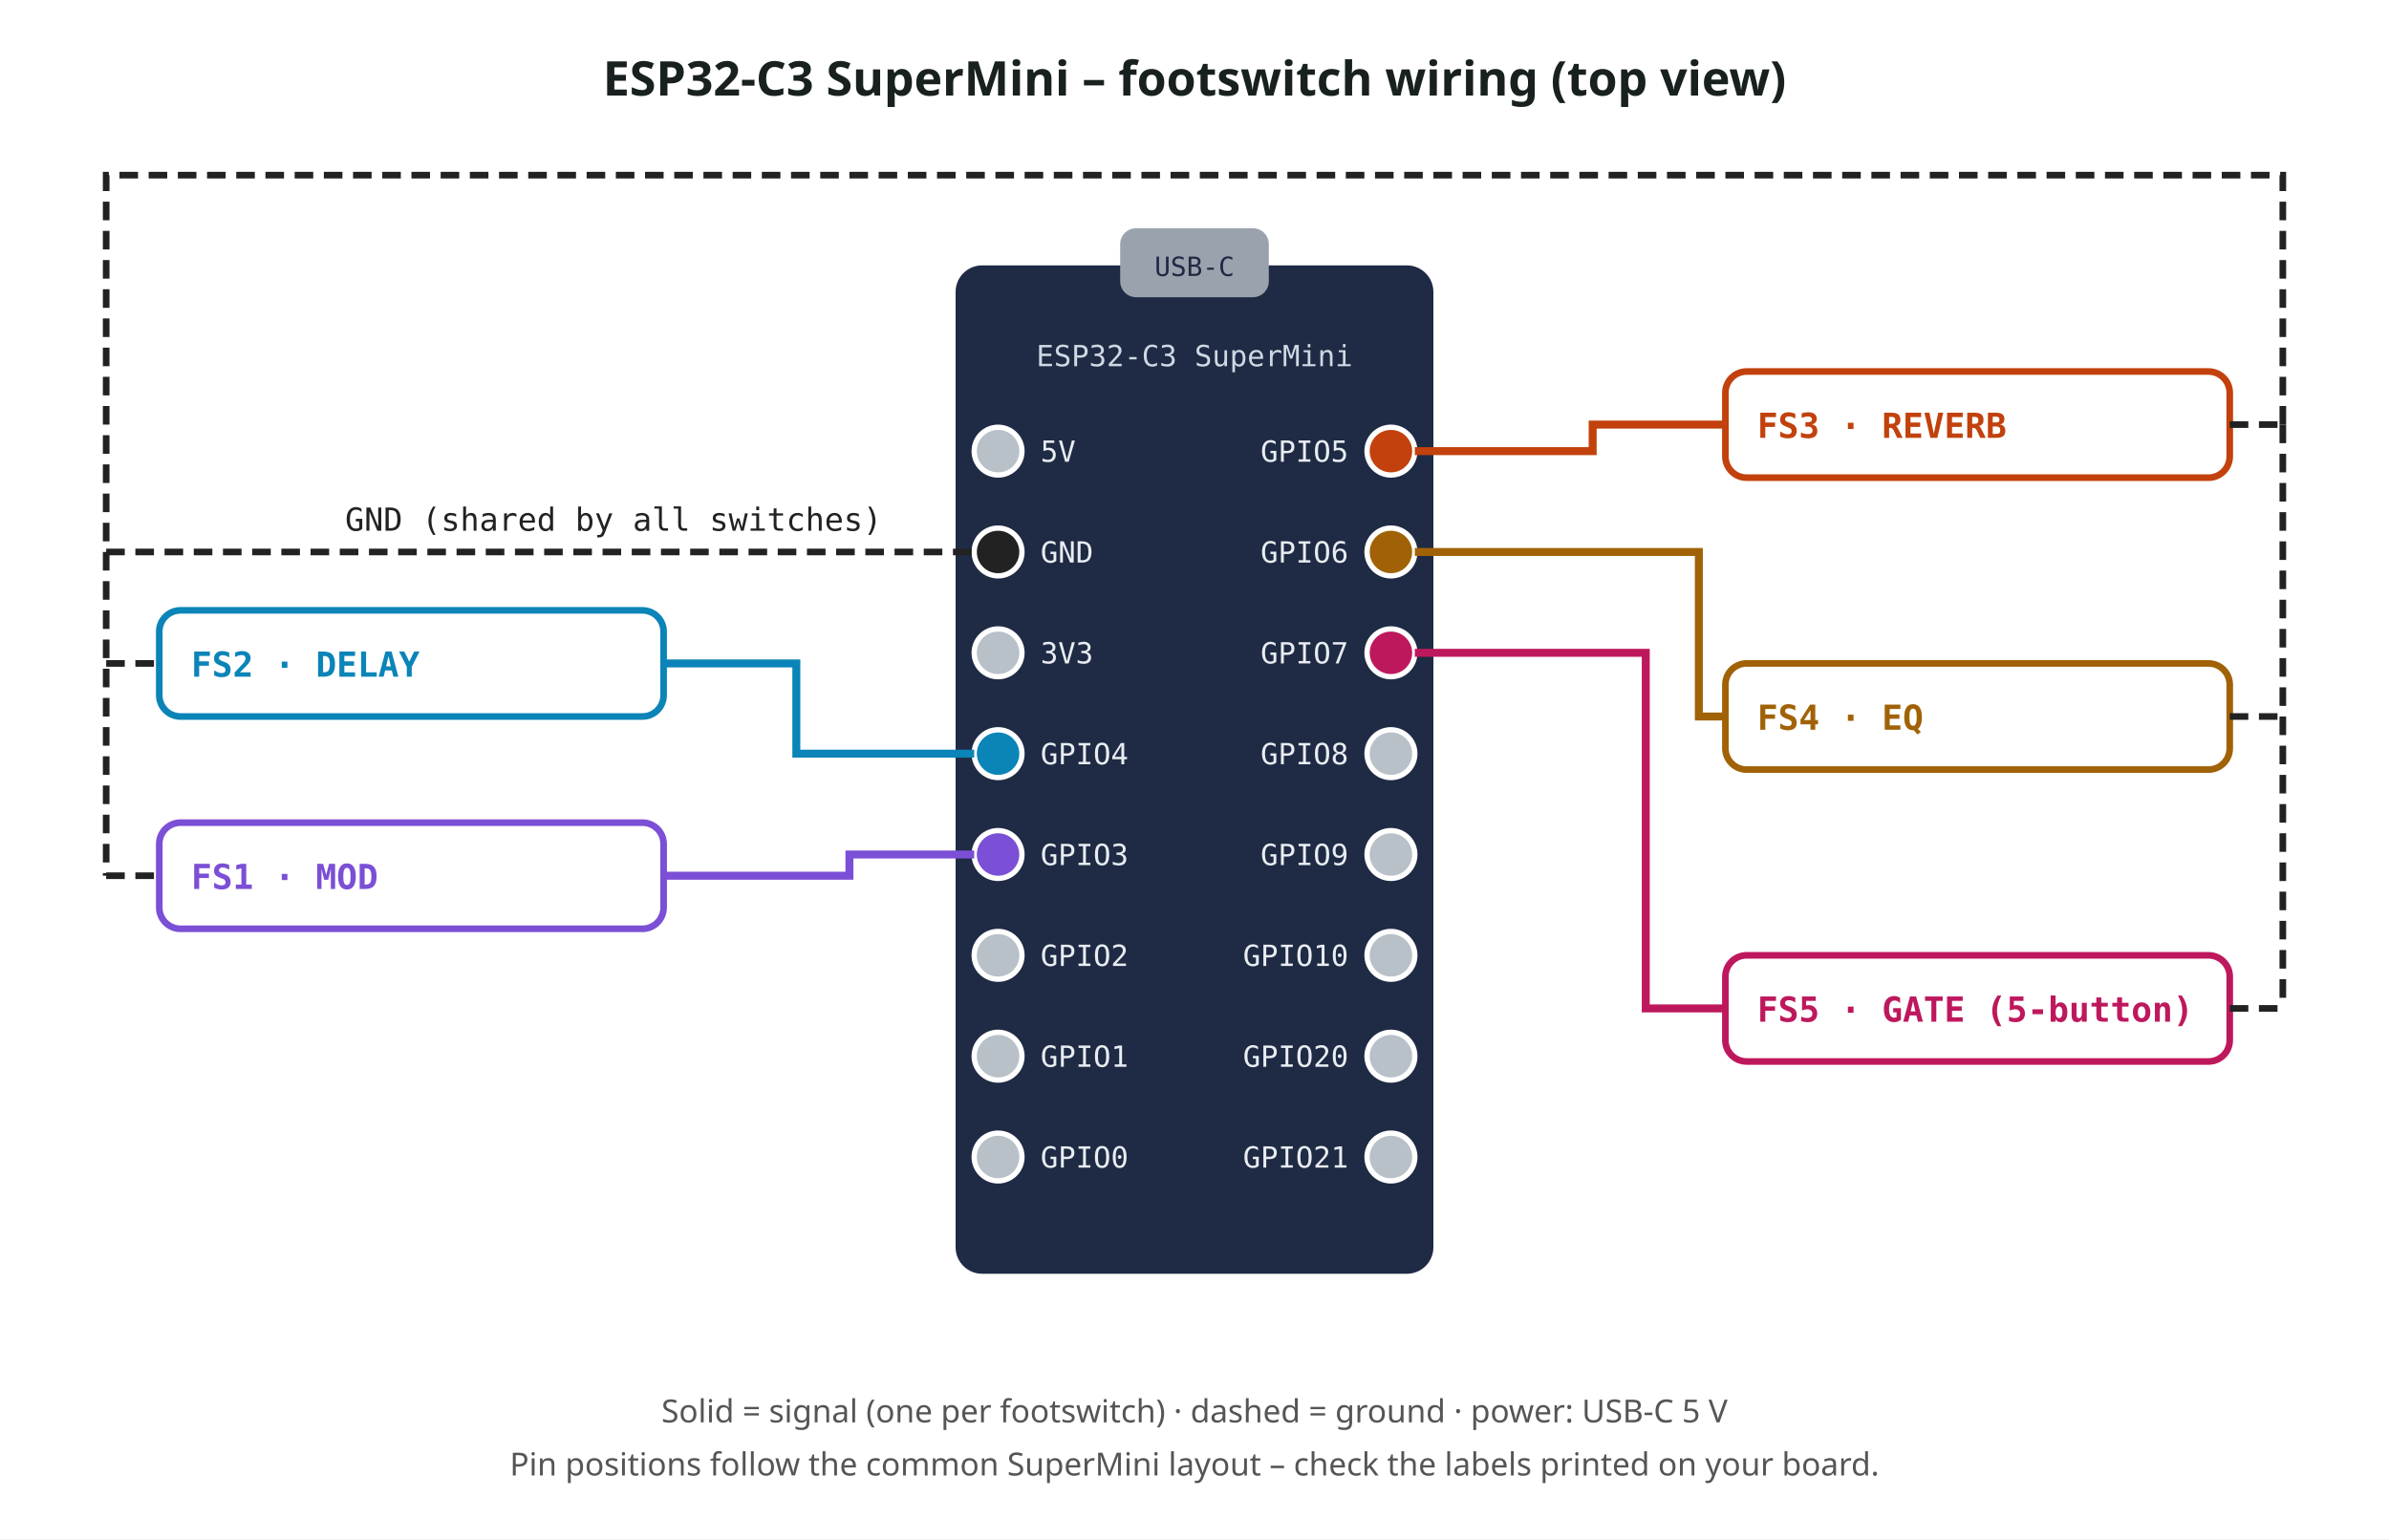
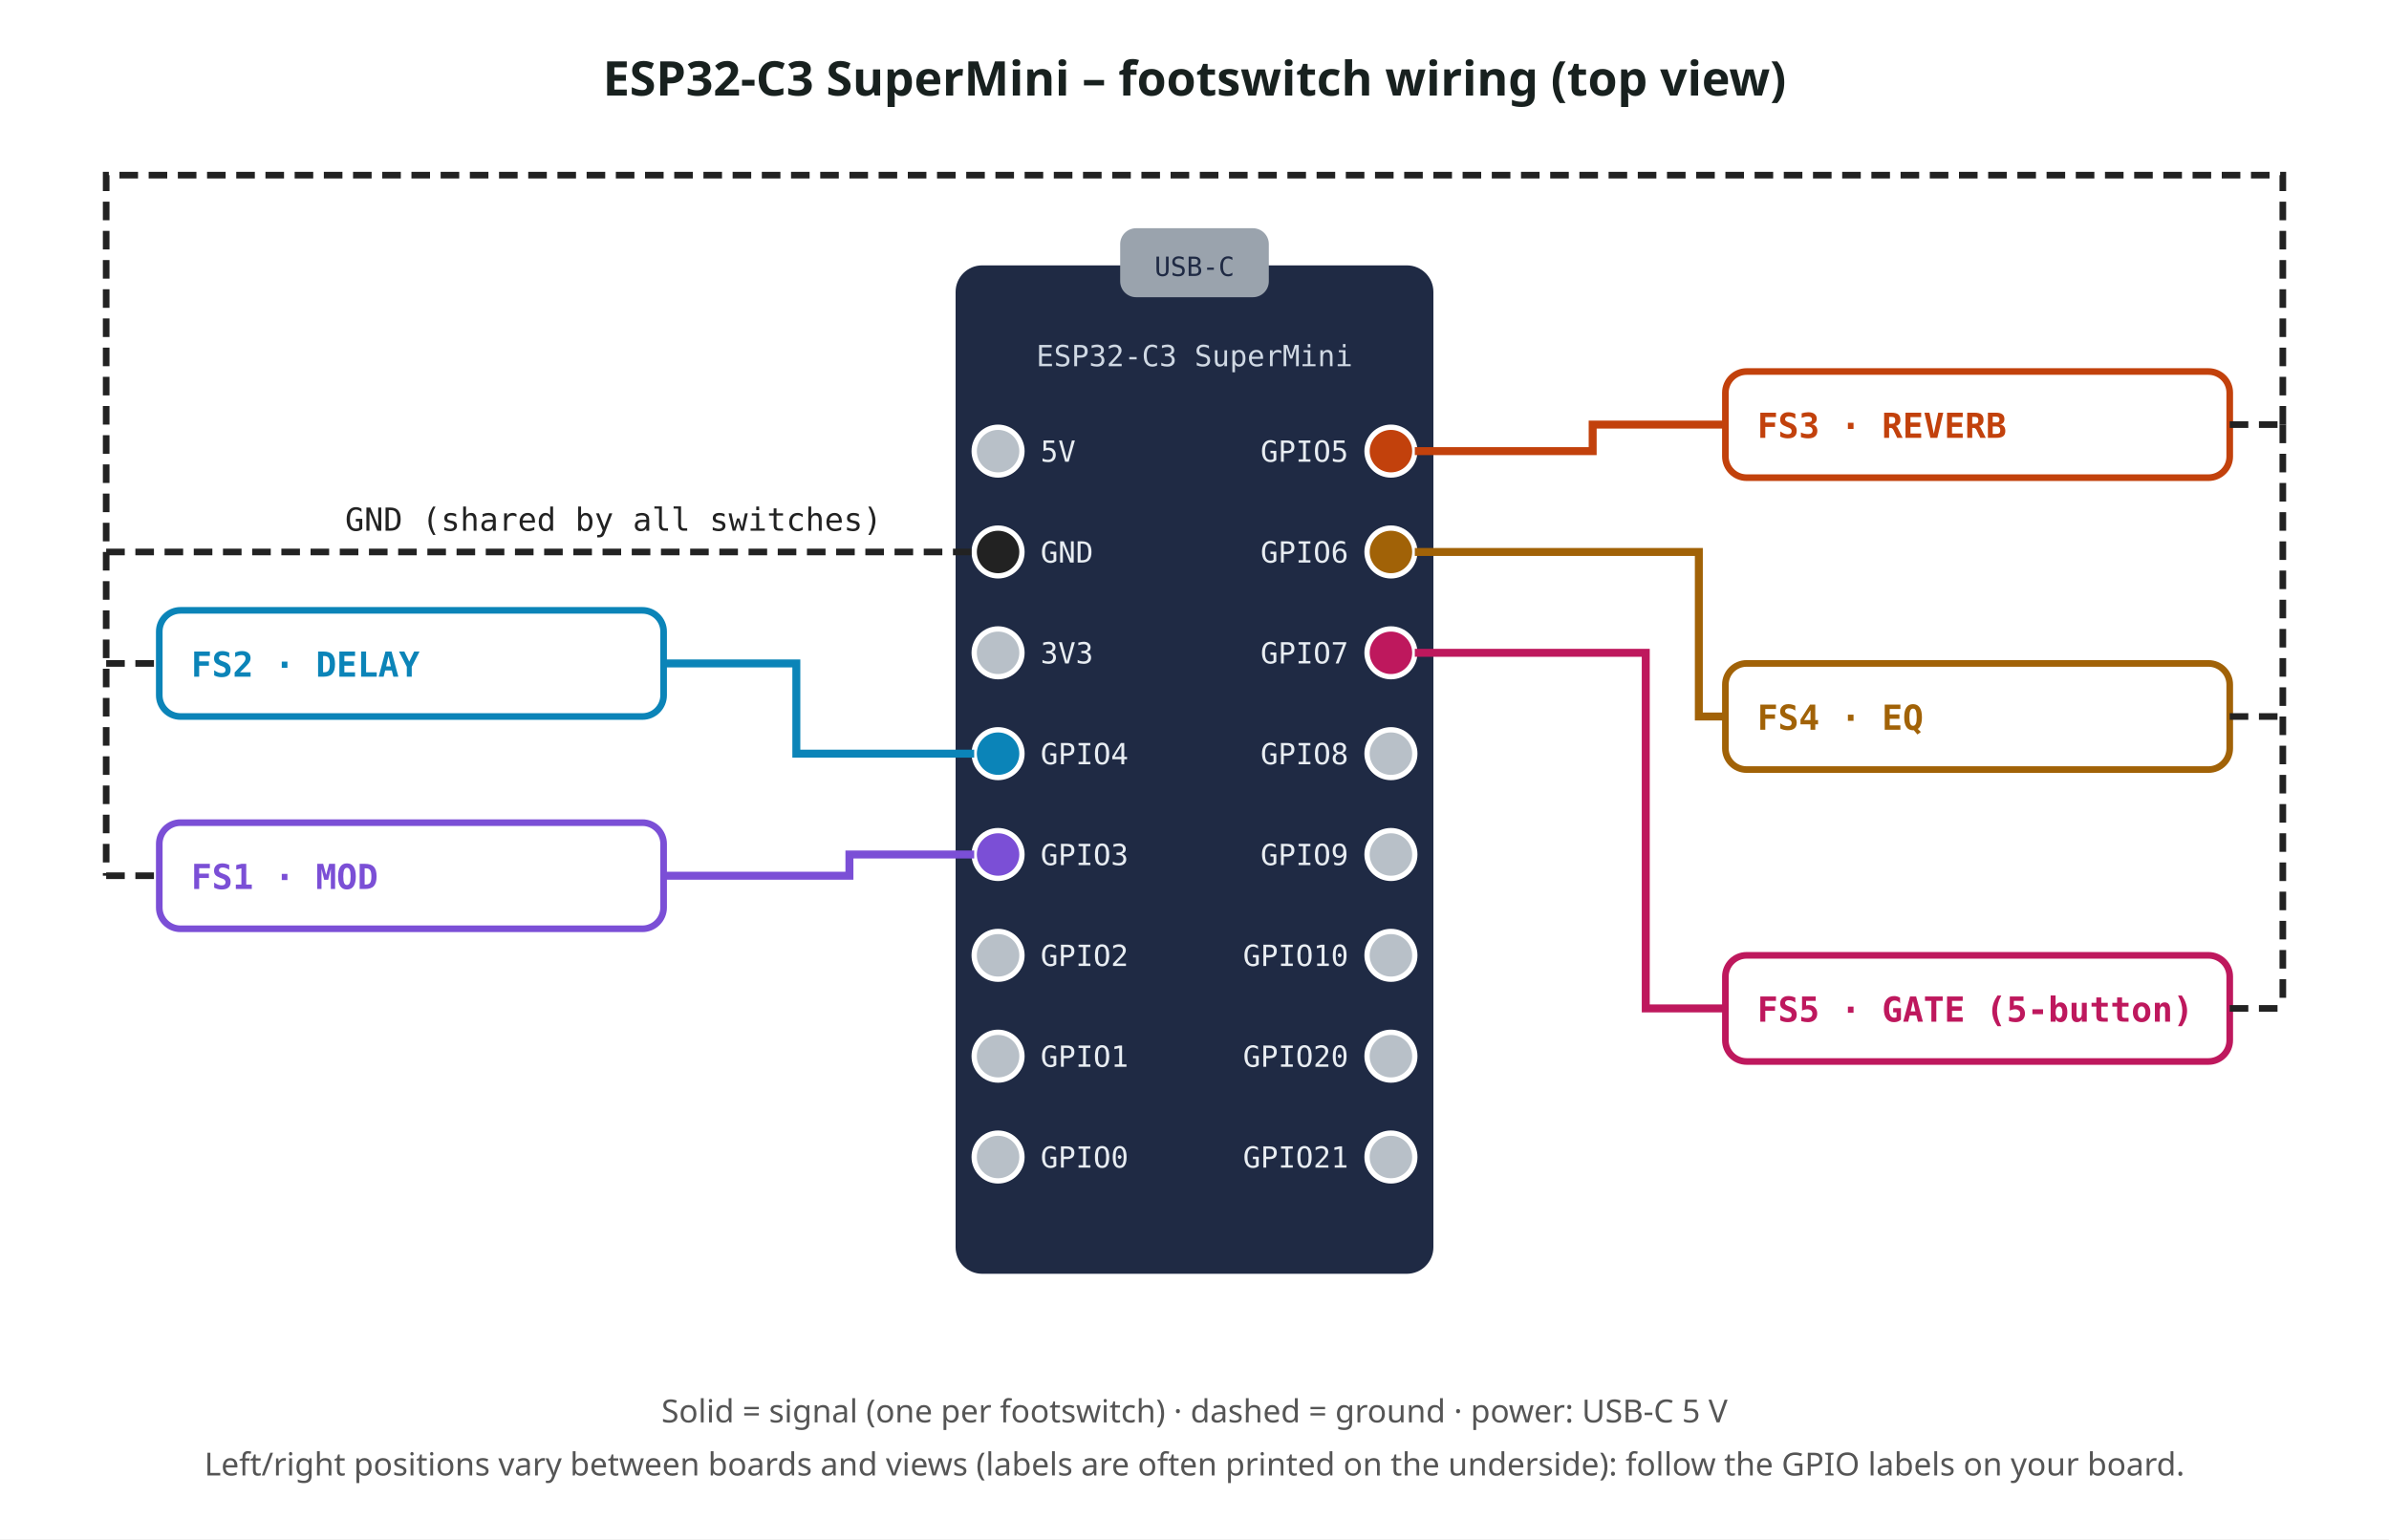
<svg xmlns="http://www.w3.org/2000/svg" viewBox="0 0 900 580" font-family="ui-monospace,Menlo,Consolas,monospace">
  <rect width="900" height="580" fill="#ffffff" />
  <text x="450.0" y="36" text-anchor="middle" font-size="18" font-weight="700" fill="#18211f" font-family="system-ui,sans-serif">ESP32-C3 SuperMini – footswitch wiring (top view)</text>
  <rect x="360" y="100" width="180" height="380" rx="10" fill="#1f2a44" />
  <rect x="422.0" y="86" width="56" height="26" rx="6" fill="#9aa3ad" />
  <text x="450.0" y="104" text-anchor="middle" font-size="10" fill="#1f2a44">USB-C</text>
  <text x="450.0" y="138" text-anchor="middle" font-size="11" fill="#cfd8e3">ESP32-C3 SuperMini</text>
  <circle cx="376" cy="170" r="9" fill="#b8c0c8" stroke="#fff" stroke-width="2" />
  <text x="392" y="174" font-size="11" fill="#e8edf2" text-anchor="start">5V</text>
  <circle cx="376" cy="208" r="9" fill="#222" stroke="#fff" stroke-width="2" />
  <text x="392" y="212" font-size="11" fill="#e8edf2" text-anchor="start">GND</text>
  <circle cx="376" cy="246" r="9" fill="#b8c0c8" stroke="#fff" stroke-width="2" />
  <text x="392" y="250" font-size="11" fill="#e8edf2" text-anchor="start">3V3</text>
  <circle cx="376" cy="284" r="9" fill="#0b84b8" stroke="#fff" stroke-width="2" />
  <text x="392" y="288" font-size="11" fill="#e8edf2" text-anchor="start">GPIO4</text>
  <circle cx="376" cy="322" r="9" fill="#7b4fd6" stroke="#fff" stroke-width="2" />
  <text x="392" y="326" font-size="11" fill="#e8edf2" text-anchor="start">GPIO3</text>
  <circle cx="376" cy="360" r="9" fill="#b8c0c8" stroke="#fff" stroke-width="2" />
  <text x="392" y="364" font-size="11" fill="#e8edf2" text-anchor="start">GPIO2</text>
  <circle cx="376" cy="398" r="9" fill="#b8c0c8" stroke="#fff" stroke-width="2" />
  <text x="392" y="402" font-size="11" fill="#e8edf2" text-anchor="start">GPIO1</text>
  <circle cx="376" cy="436" r="9" fill="#b8c0c8" stroke="#fff" stroke-width="2" />
  <text x="392" y="440" font-size="11" fill="#e8edf2" text-anchor="start">GPIO0</text>
  <circle cx="524" cy="170" r="9" fill="#c2410c" stroke="#fff" stroke-width="2" />
  <text x="508" y="174" font-size="11" fill="#e8edf2" text-anchor="end">GPIO5</text>
  <circle cx="524" cy="208" r="9" fill="#a16207" stroke="#fff" stroke-width="2" />
  <text x="508" y="212" font-size="11" fill="#e8edf2" text-anchor="end">GPIO6</text>
  <circle cx="524" cy="246" r="9" fill="#be185d" stroke="#fff" stroke-width="2" />
  <text x="508" y="250" font-size="11" fill="#e8edf2" text-anchor="end">GPIO7</text>
  <circle cx="524" cy="284" r="9" fill="#b8c0c8" stroke="#fff" stroke-width="2" />
  <text x="508" y="288" font-size="11" fill="#e8edf2" text-anchor="end">GPIO8</text>
  <circle cx="524" cy="322" r="9" fill="#b8c0c8" stroke="#fff" stroke-width="2" />
  <text x="508" y="326" font-size="11" fill="#e8edf2" text-anchor="end">GPIO9</text>
  <circle cx="524" cy="360" r="9" fill="#b8c0c8" stroke="#fff" stroke-width="2" />
  <text x="508" y="364" font-size="11" fill="#e8edf2" text-anchor="end">GPIO10</text>
  <circle cx="524" cy="398" r="9" fill="#b8c0c8" stroke="#fff" stroke-width="2" />
  <text x="508" y="402" font-size="11" fill="#e8edf2" text-anchor="end">GPIO20</text>
  <circle cx="524" cy="436" r="9" fill="#b8c0c8" stroke="#fff" stroke-width="2" />
  <text x="508" y="440" font-size="11" fill="#e8edf2" text-anchor="end">GPIO21</text>
  <rect x="60" y="310" width="190" height="40" rx="8" fill="#fff" stroke="#7b4fd6" stroke-width="2.5" />
  <text x="72" y="335" font-size="13" font-weight="700" fill="#7b4fd6">FS1 · MOD</text>
  <path d="M250 330 H320 V322 H367" fill="none" stroke="#7b4fd6" stroke-width="3" />
  <rect x="60" y="230" width="190" height="40" rx="8" fill="#fff" stroke="#0b84b8" stroke-width="2.5" />
  <text x="72" y="255" font-size="13" font-weight="700" fill="#0b84b8">FS2 · DELAY</text>
  <path d="M250 250 H300 V284 H367" fill="none" stroke="#0b84b8" stroke-width="3" />
  <rect x="650" y="140" width="190" height="40" rx="8" fill="#fff" stroke="#c2410c" stroke-width="2.5" />
  <text x="662" y="165" font-size="13" font-weight="700" fill="#c2410c">FS3 · REVERB</text>
  <path d="M650 160 H600 V170 H533" fill="none" stroke="#c2410c" stroke-width="3" />
  <rect x="650" y="250" width="190" height="40" rx="8" fill="#fff" stroke="#a16207" stroke-width="2.5" />
  <text x="662" y="275" font-size="13" font-weight="700" fill="#a16207">FS4 · EQ</text>
  <path d="M650 270 H640 V208 H533" fill="none" stroke="#a16207" stroke-width="3" />
  <rect x="650" y="360" width="190" height="40" rx="8" fill="#fff" stroke="#be185d" stroke-width="2.5" />
  <text x="662" y="385" font-size="13" font-weight="700" fill="#be185d">FS5 · GATE (5-button)</text>
  <path d="M650 380 H620 V246 H533" fill="none" stroke="#be185d" stroke-width="3" />
  <g fill="none" stroke="#222" stroke-width="2.5" stroke-dasharray="7 4">
    <path d="M40 208 V330" />
    <path d="M40 330 H60" />
    <path d="M40 250 H60" />
    <path d="M40 208 H367" />
    <path d="M860 160 V380" />
    <path d="M840 160 H860" />
    <path d="M840 270 H860" />
    <path d="M840 380 H860" />
    <path d="M860 160 V66 H40 V208" />
  </g>
  <text x="130" y="200" font-size="12" fill="#222">GND (shared by all switches)</text>
  <text x="450.0" y="536" text-anchor="middle" font-size="12" fill="#555" font-family="system-ui,sans-serif">Solid = signal (one per footswitch) · dashed = ground · power: USB-C 5 V</text>
-   <text x="450.0" y="556" text-anchor="middle" font-size="12" fill="#555" font-family="system-ui,sans-serif">Pin positions follow the common SuperMini layout – check the labels printed on your board.</text>
+   <text x="450.0" y="556" text-anchor="middle" font-size="12" fill="#555" font-family="system-ui,sans-serif">Left/right positions vary between boards and views (labels are often printed on the underside): follow the GPIO labels on your board.</text>
</svg>
